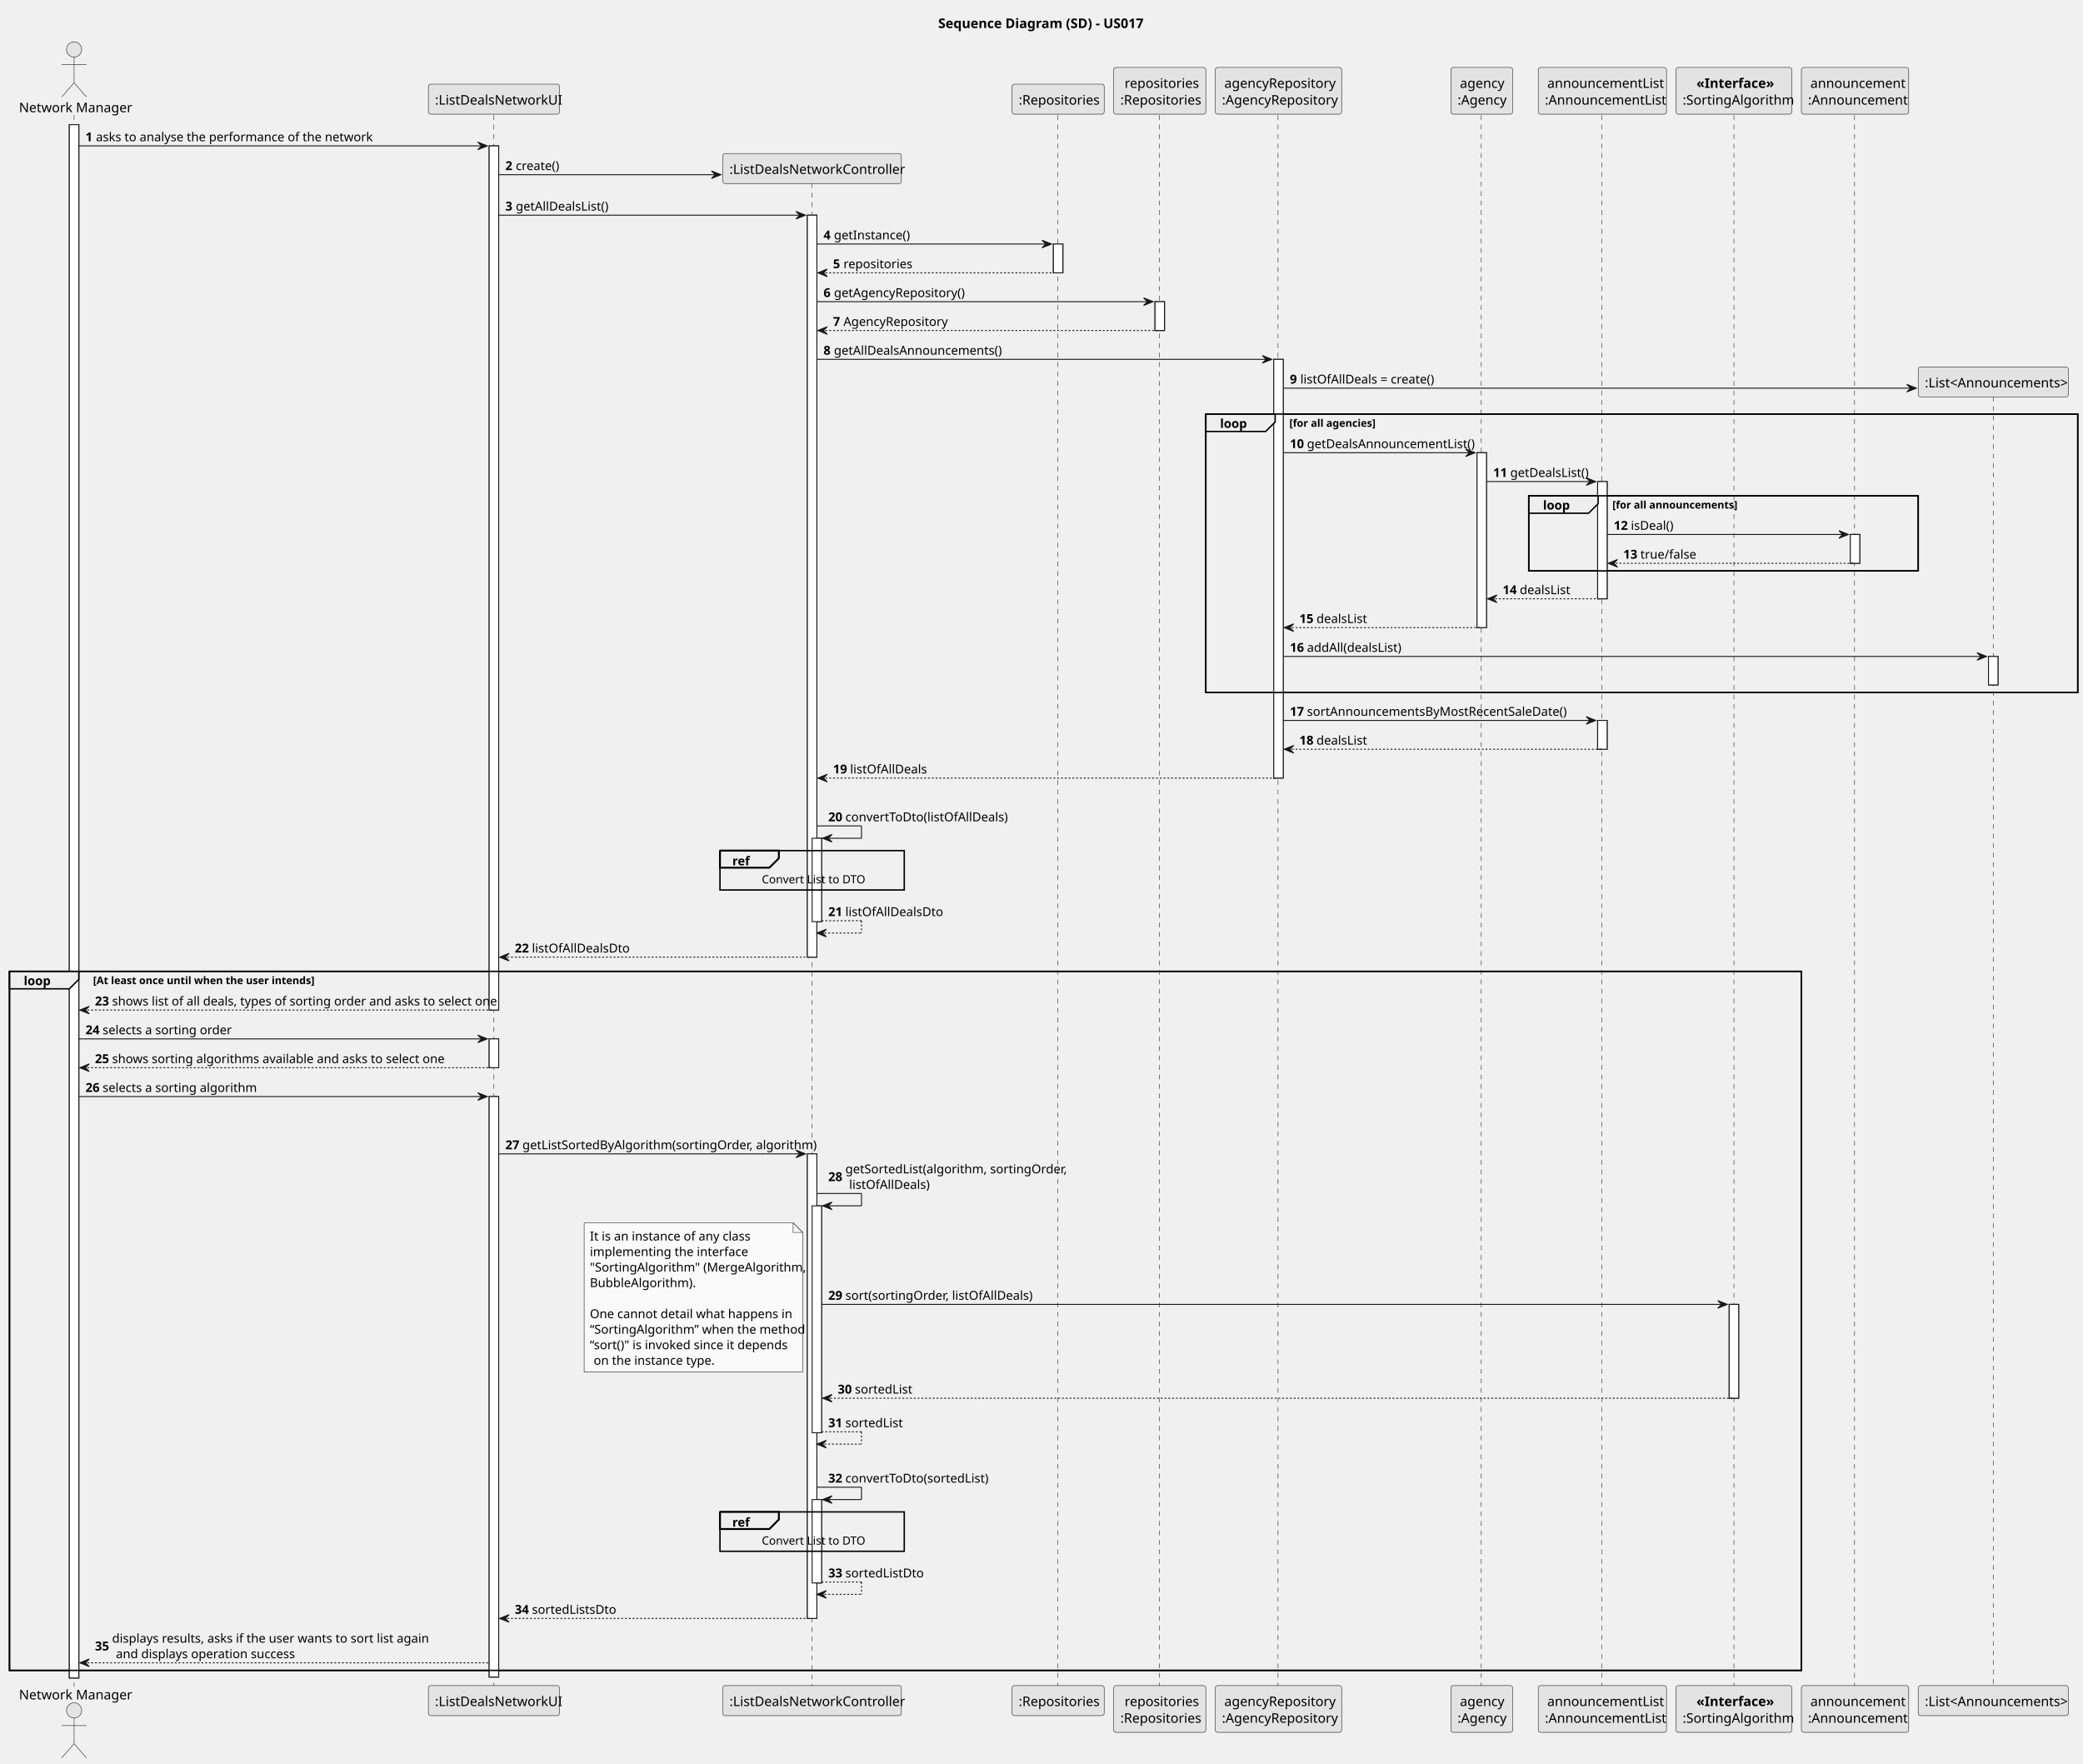
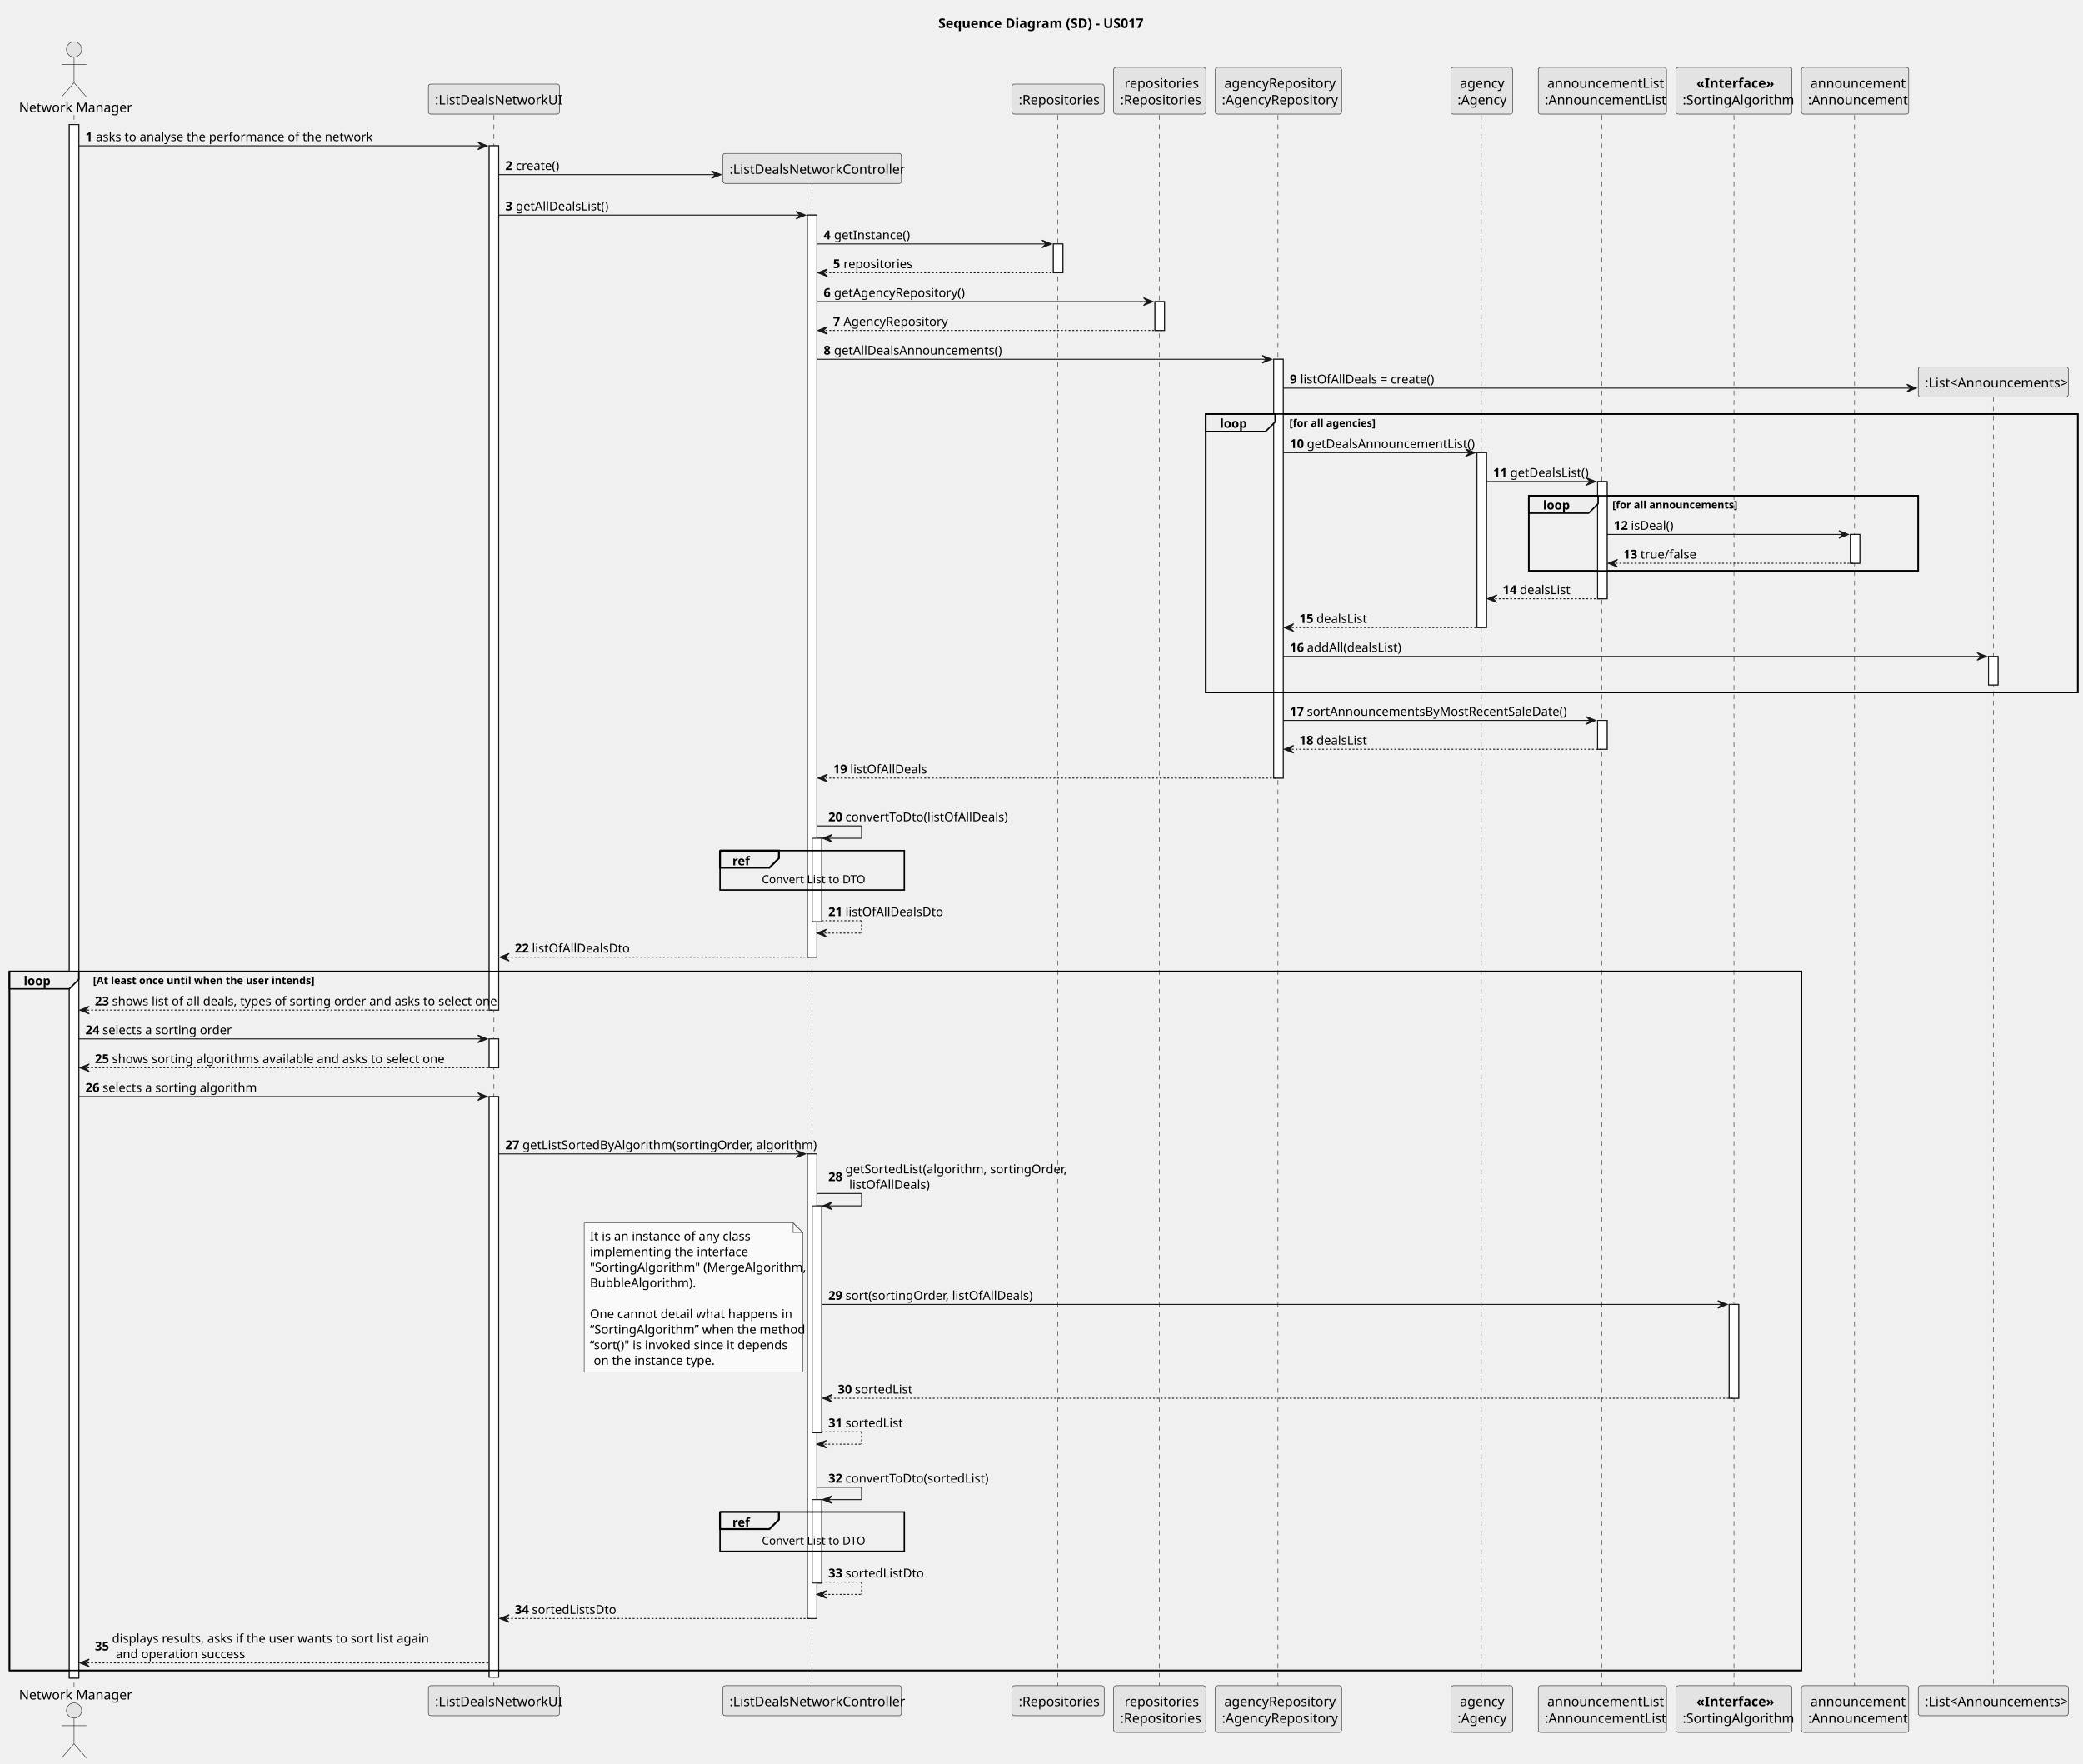
<svg xmlns="http://www.w3.org/2000/svg" contentStyleType="text/css" height="1857px" preserveAspectRatio="none" style="width:2193px;height:1857px;background:#FFFFFF;" version="1.1" viewBox="0 0 2193 1857" width="2193px" zoomAndPan="magnify">
  <defs />
  <g>
    <text fill="#000000" font-family="sans-serif" font-size="14" font-weight="bold" lengthAdjust="spacing" textLength="221" x="987.75" y="29.533">Sequence Diagram (SD) - US017</text>
    <rect fill="#FFFFFF" height="1635.281" style="stroke:#181818;stroke-width:1.0;" width="10" x="73" y="131.219" />
    <rect fill="#FFFFFF" height="909.75" style="stroke:#181818;stroke-width:1.0;" width="10" x="515" y="153.57" />
    <rect fill="#FFFFFF" height="30.352" style="stroke:#181818;stroke-width:1.0;" width="10" x="515" y="1093.672" />
    <rect fill="#FFFFFF" height="611.125" style="stroke:#181818;stroke-width:1.0;" width="10" x="515" y="1154.375" />
    <rect fill="#FFFFFF" height="781.086" style="stroke:#181818;stroke-width:1.0;" width="10" x="850" y="226.531" />
    <rect fill="#FFFFFF" height="87.797" style="stroke:#181818;stroke-width:1.0;" width="10" x="855" y="882.469" />
    <rect fill="#FFFFFF" height="489.07" style="stroke:#181818;stroke-width:1.0;" width="10" x="850" y="1214.727" />
    <rect fill="#FFFFFF" height="238.867" style="stroke:#181818;stroke-width:1.0;" width="10" x="855" y="1269.43" />
    <rect fill="#FFFFFF" height="87.797" style="stroke:#181818;stroke-width:1.0;" width="10" x="855" y="1578.648" />
    <rect fill="#FFFFFF" height="30.352" style="stroke:#181818;stroke-width:1.0;" width="10" x="1109" y="256.883" />
    <rect fill="#FFFFFF" height="30.352" style="stroke:#181818;stroke-width:1.0;" width="10" x="1216" y="317.586" />
    <rect fill="#FFFFFF" height="440.828" style="stroke:#181818;stroke-width:1.0;" width="10" x="1341" y="378.289" />
    <rect fill="#FFFFFF" height="184.109" style="stroke:#181818;stroke-width:1.0;" width="10" x="1555" y="476.602" />
    <rect fill="#FFFFFF" height="123.406" style="stroke:#181818;stroke-width:1.0;" width="10" x="1682" y="506.953" />
    <rect fill="#FFFFFF" height="30.352" style="stroke:#181818;stroke-width:1.0;" width="10" x="1682" y="758.414" />
    <rect fill="#FFFFFF" height="98.758" style="stroke:#181818;stroke-width:1.0;" width="10" x="1820.5" y="1373.188" />
    <rect fill="#FFFFFF" height="30.352" style="stroke:#181818;stroke-width:1.0;" width="10" x="1948" y="562.656" />
    <rect fill="#FFFFFF" height="30" style="stroke:#181818;stroke-width:1.0;" width="10" x="2093.5" y="691.062" />
    <rect fill="none" height="293.164" style="stroke:#000000;stroke-width:1.5;" width="918" x="1269.5" y="435.898" />
    <rect fill="none" height="79.055" style="stroke:#000000;stroke-width:1.5;" width="410" x="1609.5" y="521.953" />
    <rect fill="none" height="735.883" style="stroke:#000000;stroke-width:1.5;" width="1886.5" x="10" y="1022.617" />
    <line style="stroke:#181818;stroke-width:0.5;stroke-dasharray:5.0,5.0;" x1="78" x2="78" y1="121.219" y2="1775.5" />
    <line style="stroke:#181818;stroke-width:0.5;stroke-dasharray:5.0,5.0;" x1="520" x2="520" y1="121.219" y2="1775.5" />
    <line style="stroke:#181818;stroke-width:0.5;stroke-dasharray:5.0,5.0;" x1="855" x2="855" y1="192.875" y2="1775.5" />
    <line style="stroke:#181818;stroke-width:0.5;stroke-dasharray:5.0,5.0;" x1="1113.5" x2="1113.5" y1="121.219" y2="1775.5" />
    <line style="stroke:#181818;stroke-width:0.5;stroke-dasharray:5.0,5.0;" x1="1220.5" x2="1220.5" y1="121.219" y2="1775.5" />
    <line style="stroke:#181818;stroke-width:0.5;stroke-dasharray:5.0,5.0;" x1="1345.5" x2="1345.5" y1="121.219" y2="1775.5" />
    <line style="stroke:#181818;stroke-width:0.5;stroke-dasharray:5.0,5.0;" x1="1559.5" x2="1559.5" y1="121.219" y2="1775.5" />
    <line style="stroke:#181818;stroke-width:0.5;stroke-dasharray:5.0,5.0;" x1="1686.5" x2="1686.5" y1="121.219" y2="1775.5" />
    <line style="stroke:#181818;stroke-width:0.5;stroke-dasharray:5.0,5.0;" x1="1825.5" x2="1825.5" y1="121.219" y2="1775.5" />
    <line style="stroke:#181818;stroke-width:0.5;stroke-dasharray:5.0,5.0;" x1="1952.5" x2="1952.5" y1="121.219" y2="1775.5" />
    <line style="stroke:#181818;stroke-width:0.5;stroke-dasharray:5.0,5.0;" x1="2098.5" x2="2098.5" y1="417.594" y2="1775.5" />
    <text fill="#000000" font-family="sans-serif" font-size="14" lengthAdjust="spacing" textLength="110" x="20" y="118.143">Network Manager</text>
    <ellipse cx="78" cy="52.109" fill="#E3E3E3" rx="8" ry="8" style="stroke:#181818;stroke-width:0.5;" />
    <path d="M78,60.109 L78,87.109 M65,68.109 L91,68.109 M78,87.109 L65,102.109 M78,87.109 L91,102.109 " fill="none" style="stroke:#181818;stroke-width:0.5;" />
    <text fill="#000000" font-family="sans-serif" font-size="14" lengthAdjust="spacing" textLength="110" x="20" y="1789.033">Network Manager</text>
    <ellipse cx="78" cy="1800.609" fill="#E3E3E3" rx="8" ry="8" style="stroke:#181818;stroke-width:0.5;" />
    <path d="M78,1808.609 L78,1835.609 M65,1816.609 L91,1816.609 M78,1835.609 L65,1850.609 M78,1835.609 L91,1850.609 " fill="none" style="stroke:#181818;stroke-width:0.5;" />
    <rect fill="#E3E3E3" height="31.609" rx="2.5" ry="2.5" style="stroke:#181818;stroke-width:0.5;" width="138" x="451" y="88.609" />
    <text fill="#000000" font-family="sans-serif" font-size="14" lengthAdjust="spacing" textLength="124" x="458" y="110.143">:ListDealsNetworkUI</text>
    <rect fill="#E3E3E3" height="31.609" rx="2.5" ry="2.5" style="stroke:#181818;stroke-width:0.5;" width="138" x="451" y="1774.5" />
    <text fill="#000000" font-family="sans-serif" font-size="14" lengthAdjust="spacing" textLength="124" x="458" y="1796.033">:ListDealsNetworkUI</text>
    <rect fill="#E3E3E3" height="31.609" rx="2.5" ry="2.5" style="stroke:#181818;stroke-width:0.5;" width="188" x="761" y="1774.5" />
    <text fill="#000000" font-family="sans-serif" font-size="14" lengthAdjust="spacing" textLength="174" x="768" y="1796.033">:ListDealsNetworkController</text>
    <rect fill="#E3E3E3" height="31.609" rx="2.5" ry="2.5" style="stroke:#181818;stroke-width:0.5;" width="97" x="1065.5" y="88.609" />
    <text fill="#000000" font-family="sans-serif" font-size="14" lengthAdjust="spacing" textLength="83" x="1072.5" y="110.143">:Repositories</text>
    <rect fill="#E3E3E3" height="31.609" rx="2.5" ry="2.5" style="stroke:#181818;stroke-width:0.5;" width="97" x="1065.5" y="1774.5" />
    <text fill="#000000" font-family="sans-serif" font-size="14" lengthAdjust="spacing" textLength="83" x="1072.5" y="1796.033">:Repositories</text>
    <rect fill="#E3E3E3" height="49.219" rx="2.5" ry="2.5" style="stroke:#181818;stroke-width:0.5;" width="97" x="1172.5" y="71" />
    <text fill="#000000" font-family="sans-serif" font-size="14" lengthAdjust="spacing" textLength="74" x="1184" y="92.533">repositories</text>
    <text fill="#000000" font-family="sans-serif" font-size="14" lengthAdjust="spacing" textLength="83" x="1179.5" y="110.143">:Repositories</text>
    <rect fill="#E3E3E3" height="49.219" rx="2.5" ry="2.5" style="stroke:#181818;stroke-width:0.5;" width="97" x="1172.5" y="1774.5" />
    <text fill="#000000" font-family="sans-serif" font-size="14" lengthAdjust="spacing" textLength="74" x="1184" y="1796.033">repositories</text>
    <text fill="#000000" font-family="sans-serif" font-size="14" lengthAdjust="spacing" textLength="83" x="1179.5" y="1813.643">:Repositories</text>
    <rect fill="#E3E3E3" height="49.219" rx="2.5" ry="2.5" style="stroke:#181818;stroke-width:0.5;" width="133" x="1279.5" y="71" />
    <text fill="#000000" font-family="sans-serif" font-size="14" lengthAdjust="spacing" textLength="114" x="1289" y="92.533">agencyRepository</text>
    <text fill="#000000" font-family="sans-serif" font-size="14" lengthAdjust="spacing" textLength="119" x="1286.5" y="110.143">:AgencyRepository</text>
    <rect fill="#E3E3E3" height="49.219" rx="2.5" ry="2.5" style="stroke:#181818;stroke-width:0.5;" width="133" x="1279.5" y="1774.5" />
    <text fill="#000000" font-family="sans-serif" font-size="14" lengthAdjust="spacing" textLength="114" x="1289" y="1796.033">agencyRepository</text>
    <text fill="#000000" font-family="sans-serif" font-size="14" lengthAdjust="spacing" textLength="119" x="1286.5" y="1813.643">:AgencyRepository</text>
    <rect fill="#E3E3E3" height="49.219" rx="2.5" ry="2.5" style="stroke:#181818;stroke-width:0.5;" width="65" x="1527.5" y="71" />
    <text fill="#000000" font-family="sans-serif" font-size="14" lengthAdjust="spacing" textLength="46" x="1537" y="92.533">agency</text>
    <text fill="#000000" font-family="sans-serif" font-size="14" lengthAdjust="spacing" textLength="51" x="1534.5" y="110.143">:Agency</text>
    <rect fill="#E3E3E3" height="49.219" rx="2.5" ry="2.5" style="stroke:#181818;stroke-width:0.5;" width="65" x="1527.5" y="1774.5" />
    <text fill="#000000" font-family="sans-serif" font-size="14" lengthAdjust="spacing" textLength="46" x="1537" y="1796.033">agency</text>
    <text fill="#000000" font-family="sans-serif" font-size="14" lengthAdjust="spacing" textLength="51" x="1534.5" y="1813.643">:Agency</text>
    <rect fill="#E3E3E3" height="49.219" rx="2.5" ry="2.5" style="stroke:#181818;stroke-width:0.5;" width="135" x="1619.5" y="71" />
    <text fill="#000000" font-family="sans-serif" font-size="14" lengthAdjust="spacing" textLength="116" x="1629" y="92.533">announcementList</text>
    <text fill="#000000" font-family="sans-serif" font-size="14" lengthAdjust="spacing" textLength="121" x="1626.5" y="110.143">:AnnouncementList</text>
    <rect fill="#E3E3E3" height="49.219" rx="2.5" ry="2.5" style="stroke:#181818;stroke-width:0.5;" width="135" x="1619.5" y="1774.5" />
    <text fill="#000000" font-family="sans-serif" font-size="14" lengthAdjust="spacing" textLength="116" x="1629" y="1796.033">announcementList</text>
    <text fill="#000000" font-family="sans-serif" font-size="14" lengthAdjust="spacing" textLength="121" x="1626.5" y="1813.643">:AnnouncementList</text>
    <rect fill="#E3E3E3" height="49.219" rx="2.5" ry="2.5" style="stroke:#181818;stroke-width:0.5;" width="122" x="1764.5" y="71" />
    <text fill="#000000" font-family="sans-serif" font-size="14" font-weight="bold" lengthAdjust="spacing" textLength="79" x="1786" y="92.533">«Interface»</text>
    <text fill="#000000" font-family="sans-serif" font-size="14" lengthAdjust="spacing" textLength="108" x="1771.5" y="110.143">:SortingAlgorithm</text>
    <rect fill="#E3E3E3" height="49.219" rx="2.5" ry="2.5" style="stroke:#181818;stroke-width:0.5;" width="122" x="1764.5" y="1774.5" />
    <text fill="#000000" font-family="sans-serif" font-size="14" font-weight="bold" lengthAdjust="spacing" textLength="79" x="1786" y="1796.033">«Interface»</text>
    <text fill="#000000" font-family="sans-serif" font-size="14" lengthAdjust="spacing" textLength="108" x="1771.5" y="1813.643">:SortingAlgorithm</text>
    <rect fill="#E3E3E3" height="49.219" rx="2.5" ry="2.5" style="stroke:#181818;stroke-width:0.5;" width="113" x="1896.5" y="71" />
    <text fill="#000000" font-family="sans-serif" font-size="14" lengthAdjust="spacing" textLength="94" x="1906" y="92.533">announcement</text>
    <text fill="#000000" font-family="sans-serif" font-size="14" lengthAdjust="spacing" textLength="99" x="1903.5" y="110.143">:Announcement</text>
    <rect fill="#E3E3E3" height="49.219" rx="2.5" ry="2.5" style="stroke:#181818;stroke-width:0.5;" width="113" x="1896.5" y="1774.5" />
    <text fill="#000000" font-family="sans-serif" font-size="14" lengthAdjust="spacing" textLength="94" x="1906" y="1796.033">announcement</text>
    <text fill="#000000" font-family="sans-serif" font-size="14" lengthAdjust="spacing" textLength="99" x="1903.5" y="1813.643">:Announcement</text>
    <rect fill="#E3E3E3" height="31.609" rx="2.5" ry="2.5" style="stroke:#181818;stroke-width:0.5;" width="158" x="2019.5" y="1774.5" />
    <text fill="#000000" font-family="sans-serif" font-size="14" lengthAdjust="spacing" textLength="144" x="2026.5" y="1796.033">:List&lt;Announcements&gt;</text>
    <rect fill="#FFFFFF" height="1635.281" style="stroke:#181818;stroke-width:1.0;" width="10" x="73" y="131.219" />
    <rect fill="#FFFFFF" height="909.75" style="stroke:#181818;stroke-width:1.0;" width="10" x="515" y="153.57" />
    <rect fill="#FFFFFF" height="30.352" style="stroke:#181818;stroke-width:1.0;" width="10" x="515" y="1093.672" />
    <rect fill="#FFFFFF" height="611.125" style="stroke:#181818;stroke-width:1.0;" width="10" x="515" y="1154.375" />
    <rect fill="#FFFFFF" height="781.086" style="stroke:#181818;stroke-width:1.0;" width="10" x="850" y="226.531" />
    <rect fill="#FFFFFF" height="87.797" style="stroke:#181818;stroke-width:1.0;" width="10" x="855" y="882.469" />
    <rect fill="#FFFFFF" height="489.07" style="stroke:#181818;stroke-width:1.0;" width="10" x="850" y="1214.727" />
    <rect fill="#FFFFFF" height="238.867" style="stroke:#181818;stroke-width:1.0;" width="10" x="855" y="1269.43" />
    <rect fill="#FFFFFF" height="87.797" style="stroke:#181818;stroke-width:1.0;" width="10" x="855" y="1578.648" />
    <rect fill="#FFFFFF" height="30.352" style="stroke:#181818;stroke-width:1.0;" width="10" x="1109" y="256.883" />
    <rect fill="#FFFFFF" height="30.352" style="stroke:#181818;stroke-width:1.0;" width="10" x="1216" y="317.586" />
    <rect fill="#FFFFFF" height="440.828" style="stroke:#181818;stroke-width:1.0;" width="10" x="1341" y="378.289" />
    <rect fill="#FFFFFF" height="184.109" style="stroke:#181818;stroke-width:1.0;" width="10" x="1555" y="476.602" />
    <rect fill="#FFFFFF" height="123.406" style="stroke:#181818;stroke-width:1.0;" width="10" x="1682" y="506.953" />
    <rect fill="#FFFFFF" height="30.352" style="stroke:#181818;stroke-width:1.0;" width="10" x="1682" y="758.414" />
    <rect fill="#FFFFFF" height="98.758" style="stroke:#181818;stroke-width:1.0;" width="10" x="1820.5" y="1373.188" />
    <rect fill="#FFFFFF" height="30.352" style="stroke:#181818;stroke-width:1.0;" width="10" x="1948" y="562.656" />
    <rect fill="#FFFFFF" height="30" style="stroke:#181818;stroke-width:1.0;" width="10" x="2093.5" y="691.062" />
    <polygon fill="#181818" points="503,149.57,513,153.57,503,157.57,507,153.57" style="stroke:#181818;stroke-width:1.0;" />
    <line style="stroke:#181818;stroke-width:1.0;" x1="83" x2="509" y1="153.57" y2="153.57" />
    <text fill="#000000" font-family="sans-serif" font-size="13" font-weight="bold" lengthAdjust="spacing" textLength="7" x="90" y="148.714">1</text>
    <text fill="#000000" font-family="sans-serif" font-size="13" lengthAdjust="spacing" textLength="274" x="101" y="148.714">asks to analyse the performance of the network</text>
    <polygon fill="#181818" points="749,179.922,759,183.922,749,187.922,753,183.922" style="stroke:#181818;stroke-width:1.0;" />
    <line style="stroke:#181818;stroke-width:1.0;" x1="525" x2="755" y1="183.922" y2="183.922" />
    <text fill="#000000" font-family="sans-serif" font-size="13" font-weight="bold" lengthAdjust="spacing" textLength="7" x="532" y="179.065">2</text>
    <text fill="#000000" font-family="sans-serif" font-size="13" lengthAdjust="spacing" textLength="44" x="543" y="179.065">create()</text>
    <rect fill="#E3E3E3" height="31.609" rx="2.5" ry="2.5" style="stroke:#181818;stroke-width:0.5;" width="188" x="761" y="161.57" />
    <text fill="#000000" font-family="sans-serif" font-size="14" lengthAdjust="spacing" textLength="174" x="768" y="183.103">:ListDealsNetworkController</text>
    <polygon fill="#181818" points="838,222.531,848,226.531,838,230.531,842,226.531" style="stroke:#181818;stroke-width:1.0;" />
    <line style="stroke:#181818;stroke-width:1.0;" x1="525" x2="844" y1="226.531" y2="226.531" />
    <text fill="#000000" font-family="sans-serif" font-size="13" font-weight="bold" lengthAdjust="spacing" textLength="7" x="532" y="221.675">3</text>
    <text fill="#000000" font-family="sans-serif" font-size="13" lengthAdjust="spacing" textLength="95" x="543" y="221.675">getAllDealsList()</text>
    <polygon fill="#181818" points="1097,252.883,1107,256.883,1097,260.883,1101,256.883" style="stroke:#181818;stroke-width:1.0;" />
    <line style="stroke:#181818;stroke-width:1.0;" x1="860" x2="1103" y1="256.883" y2="256.883" />
    <text fill="#000000" font-family="sans-serif" font-size="13" font-weight="bold" lengthAdjust="spacing" textLength="7" x="867" y="252.026">4</text>
    <text fill="#000000" font-family="sans-serif" font-size="13" lengthAdjust="spacing" textLength="75" x="878" y="252.026">getInstance()</text>
    <polygon fill="#181818" points="871,283.234,861,287.234,871,291.234,867,287.234" style="stroke:#181818;stroke-width:1.0;" />
    <line style="stroke:#181818;stroke-width:1.0;stroke-dasharray:2.0,2.0;" x1="865" x2="1113" y1="287.234" y2="287.234" />
    <text fill="#000000" font-family="sans-serif" font-size="13" font-weight="bold" lengthAdjust="spacing" textLength="7" x="877" y="282.378">5</text>
    <text fill="#000000" font-family="sans-serif" font-size="13" lengthAdjust="spacing" textLength="67" x="888" y="282.378">repositories</text>
    <polygon fill="#181818" points="1204,313.586,1214,317.586,1204,321.586,1208,317.586" style="stroke:#181818;stroke-width:1.0;" />
    <line style="stroke:#181818;stroke-width:1.0;" x1="860" x2="1210" y1="317.586" y2="317.586" />
    <text fill="#000000" font-family="sans-serif" font-size="13" font-weight="bold" lengthAdjust="spacing" textLength="7" x="867" y="312.729">6</text>
    <text fill="#000000" font-family="sans-serif" font-size="13" lengthAdjust="spacing" textLength="132" x="878" y="312.729">getAgencyRepository()</text>
    <polygon fill="#181818" points="871,343.938,861,347.938,871,351.938,867,347.938" style="stroke:#181818;stroke-width:1.0;" />
    <line style="stroke:#181818;stroke-width:1.0;stroke-dasharray:2.0,2.0;" x1="865" x2="1220" y1="347.938" y2="347.938" />
    <text fill="#000000" font-family="sans-serif" font-size="13" font-weight="bold" lengthAdjust="spacing" textLength="7" x="877" y="343.081">7</text>
    <text fill="#000000" font-family="sans-serif" font-size="13" lengthAdjust="spacing" textLength="106" x="888" y="343.081">AgencyRepository</text>
    <polygon fill="#181818" points="1329,374.289,1339,378.289,1329,382.289,1333,378.289" style="stroke:#181818;stroke-width:1.0;" />
    <line style="stroke:#181818;stroke-width:1.0;" x1="860" x2="1335" y1="378.289" y2="378.289" />
    <text fill="#000000" font-family="sans-serif" font-size="13" font-weight="bold" lengthAdjust="spacing" textLength="7" x="867" y="373.433">8</text>
    <text fill="#000000" font-family="sans-serif" font-size="13" lengthAdjust="spacing" textLength="168" x="878" y="373.433">getAllDealsAnnouncements()</text>
    <polygon fill="#181818" points="2007.5,404.641,2017.5,408.641,2007.5,412.641,2011.5,408.641" style="stroke:#181818;stroke-width:1.0;" />
    <line style="stroke:#181818;stroke-width:1.0;" x1="1351" x2="2013.5" y1="408.641" y2="408.641" />
    <text fill="#000000" font-family="sans-serif" font-size="13" font-weight="bold" lengthAdjust="spacing" textLength="7" x="1358" y="403.784">9</text>
    <text fill="#000000" font-family="sans-serif" font-size="13" lengthAdjust="spacing" textLength="138" x="1369" y="403.784">listOfAllDeals = create()</text>
    <rect fill="#E3E3E3" height="31.609" rx="2.5" ry="2.5" style="stroke:#181818;stroke-width:0.5;" width="158" x="2019.5" y="386.289" />
    <text fill="#000000" font-family="sans-serif" font-size="14" lengthAdjust="spacing" textLength="144" x="2026.5" y="407.822">:List&lt;Announcements&gt;</text>
    <path d="M1269.5,435.898 L1342.5,435.898 L1342.5,444.25 L1332.5,454.25 L1269.5,454.25 L1269.5,435.898 " fill="#EEEEEE" style="stroke:#000000;stroke-width:1.5;" />
    <rect fill="none" height="293.164" style="stroke:#000000;stroke-width:1.5;" width="918" x="1269.5" y="435.898" />
    <text fill="#000000" font-family="sans-serif" font-size="13" font-weight="bold" lengthAdjust="spacing" textLength="28" x="1284.5" y="450.394">loop</text>
    <text fill="#000000" font-family="sans-serif" font-size="11" font-weight="bold" lengthAdjust="spacing" textLength="92" x="1357.5" y="449.317">[for all agencies]</text>
    <polygon fill="#181818" points="1543,472.602,1553,476.602,1543,480.602,1547,476.602" style="stroke:#181818;stroke-width:1.0;" />
    <line style="stroke:#181818;stroke-width:1.0;" x1="1351" x2="1549" y1="476.602" y2="476.602" />
    <text fill="#000000" font-family="sans-serif" font-size="13" font-weight="bold" lengthAdjust="spacing" textLength="14" x="1358" y="471.745">10</text>
    <text fill="#000000" font-family="sans-serif" font-size="13" lengthAdjust="spacing" textLength="167" x="1376" y="471.745">getDealsAnnouncementList()</text>
    <polygon fill="#181818" points="1670,502.953,1680,506.953,1670,510.953,1674,506.953" style="stroke:#181818;stroke-width:1.0;" />
    <line style="stroke:#181818;stroke-width:1.0;" x1="1565" x2="1676" y1="506.953" y2="506.953" />
    <text fill="#000000" font-family="sans-serif" font-size="13" font-weight="bold" lengthAdjust="spacing" textLength="14" x="1572" y="502.097">11</text>
    <text fill="#000000" font-family="sans-serif" font-size="13" lengthAdjust="spacing" textLength="80" x="1590" y="502.097">getDealsList()</text>
    <path d="M1609.5,521.953 L1682.5,521.953 L1682.5,530.305 L1672.5,540.305 L1609.5,540.305 L1609.5,521.953 " fill="#EEEEEE" style="stroke:#000000;stroke-width:1.5;" />
    <rect fill="none" height="79.055" style="stroke:#000000;stroke-width:1.5;" width="410" x="1609.5" y="521.953" />
    <text fill="#000000" font-family="sans-serif" font-size="13" font-weight="bold" lengthAdjust="spacing" textLength="28" x="1624.5" y="536.448">loop</text>
    <text fill="#000000" font-family="sans-serif" font-size="11" font-weight="bold" lengthAdjust="spacing" textLength="132" x="1697.5" y="535.372">[for all announcements]</text>
    <polygon fill="#181818" points="1936,558.656,1946,562.656,1936,566.656,1940,562.656" style="stroke:#181818;stroke-width:1.0;" />
    <line style="stroke:#181818;stroke-width:1.0;" x1="1692" x2="1942" y1="562.656" y2="562.656" />
    <text fill="#000000" font-family="sans-serif" font-size="13" font-weight="bold" lengthAdjust="spacing" textLength="14" x="1699" y="557.8">12</text>
    <text fill="#000000" font-family="sans-serif" font-size="13" lengthAdjust="spacing" textLength="44" x="1717" y="557.8">isDeal()</text>
    <polygon fill="#181818" points="1703,589.008,1693,593.008,1703,597.008,1699,593.008" style="stroke:#181818;stroke-width:1.0;" />
    <line style="stroke:#181818;stroke-width:1.0;stroke-dasharray:2.0,2.0;" x1="1697" x2="1952" y1="593.008" y2="593.008" />
    <text fill="#000000" font-family="sans-serif" font-size="13" font-weight="bold" lengthAdjust="spacing" textLength="14" x="1709" y="588.151">13</text>
    <text fill="#000000" font-family="sans-serif" font-size="13" lengthAdjust="spacing" textLength="53" x="1727" y="588.151">true/false</text>
    <polygon fill="#181818" points="1576,626.359,1566,630.359,1576,634.359,1572,630.359" style="stroke:#181818;stroke-width:1.0;" />
    <line style="stroke:#181818;stroke-width:1.0;stroke-dasharray:2.0,2.0;" x1="1570" x2="1686" y1="630.359" y2="630.359" />
    <text fill="#000000" font-family="sans-serif" font-size="13" font-weight="bold" lengthAdjust="spacing" textLength="14" x="1582" y="625.503">14</text>
    <text fill="#000000" font-family="sans-serif" font-size="13" lengthAdjust="spacing" textLength="52" x="1600" y="625.503">dealsList</text>
    <polygon fill="#181818" points="1362,656.711,1352,660.711,1362,664.711,1358,660.711" style="stroke:#181818;stroke-width:1.0;" />
    <line style="stroke:#181818;stroke-width:1.0;stroke-dasharray:2.0,2.0;" x1="1356" x2="1559" y1="660.711" y2="660.711" />
    <text fill="#000000" font-family="sans-serif" font-size="13" font-weight="bold" lengthAdjust="spacing" textLength="14" x="1368" y="655.855">15</text>
    <text fill="#000000" font-family="sans-serif" font-size="13" lengthAdjust="spacing" textLength="52" x="1386" y="655.855">dealsList</text>
    <polygon fill="#181818" points="2081.5,687.062,2091.5,691.062,2081.5,695.062,2085.5,691.062" style="stroke:#181818;stroke-width:1.0;" />
    <line style="stroke:#181818;stroke-width:1.0;" x1="1351" x2="2087.5" y1="691.062" y2="691.062" />
    <text fill="#000000" font-family="sans-serif" font-size="13" font-weight="bold" lengthAdjust="spacing" textLength="14" x="1358" y="686.206">16</text>
    <text fill="#000000" font-family="sans-serif" font-size="13" lengthAdjust="spacing" textLength="96" x="1376" y="686.206">addAll(dealsList)</text>
    <polygon fill="#181818" points="1670,754.414,1680,758.414,1670,762.414,1674,758.414" style="stroke:#181818;stroke-width:1.0;" />
    <line style="stroke:#181818;stroke-width:1.0;" x1="1351" x2="1676" y1="758.414" y2="758.414" />
    <text fill="#000000" font-family="sans-serif" font-size="13" font-weight="bold" lengthAdjust="spacing" textLength="14" x="1358" y="753.558">17</text>
    <text fill="#000000" font-family="sans-serif" font-size="13" lengthAdjust="spacing" textLength="263" x="1376" y="753.558">sortAnnouncementsByMostRecentSaleDate()</text>
    <polygon fill="#181818" points="1362,784.766,1352,788.766,1362,792.766,1358,788.766" style="stroke:#181818;stroke-width:1.0;" />
    <line style="stroke:#181818;stroke-width:1.0;stroke-dasharray:2.0,2.0;" x1="1356" x2="1686" y1="788.766" y2="788.766" />
    <text fill="#000000" font-family="sans-serif" font-size="13" font-weight="bold" lengthAdjust="spacing" textLength="14" x="1368" y="783.909">18</text>
    <text fill="#000000" font-family="sans-serif" font-size="13" lengthAdjust="spacing" textLength="52" x="1386" y="783.909">dealsList</text>
    <polygon fill="#181818" points="871,815.117,861,819.117,871,823.117,867,819.117" style="stroke:#181818;stroke-width:1.0;" />
    <line style="stroke:#181818;stroke-width:1.0;stroke-dasharray:2.0,2.0;" x1="865" x2="1345" y1="819.117" y2="819.117" />
    <text fill="#000000" font-family="sans-serif" font-size="13" font-weight="bold" lengthAdjust="spacing" textLength="14" x="877" y="814.261">19</text>
    <text fill="#000000" font-family="sans-serif" font-size="13" lengthAdjust="spacing" textLength="78" x="895" y="814.261">listOfAllDeals</text>
    <line style="stroke:#181818;stroke-width:1.0;" x1="860" x2="907" y1="869.469" y2="869.469" />
    <line style="stroke:#181818;stroke-width:1.0;" x1="907" x2="907" y1="869.469" y2="882.469" />
    <line style="stroke:#181818;stroke-width:1.0;" x1="866" x2="907" y1="882.469" y2="882.469" />
    <polygon fill="#181818" points="876,878.469,866,882.469,876,886.469,872,882.469" style="stroke:#181818;stroke-width:1.0;" />
    <text fill="#000000" font-family="sans-serif" font-size="13" font-weight="bold" lengthAdjust="spacing" textLength="14" x="872" y="864.612">20</text>
    <text fill="#000000" font-family="sans-serif" font-size="13" lengthAdjust="spacing" textLength="161" x="890" y="864.612">convertToDto(listOfAllDeals)</text>
    <rect fill="none" height="41.445" style="stroke:#000000;stroke-width:1.5;" width="194" x="758" y="895.469" />
    <path d="M758,895.469 L820,895.469 L820,903.469 L810,913.469 L758,913.469 L758,895.469 " fill="#EEEEEE" style="stroke:#000000;stroke-width:2.0;" />
    <text fill="#000000" font-family="sans-serif" font-size="13" font-weight="bold" lengthAdjust="spacing" textLength="17" x="771" y="910.964">ref</text>
    <text fill="#000000" font-family="sans-serif" font-size="12" lengthAdjust="spacing" textLength="106" x="802" y="929.926">Convert List to DTO</text>
    <line style="stroke:#181818;stroke-width:1.0;stroke-dasharray:2.0,2.0;" x1="865" x2="907" y1="969.266" y2="969.266" />
    <line style="stroke:#181818;stroke-width:1.0;stroke-dasharray:2.0,2.0;" x1="907" x2="907" y1="969.266" y2="982.266" />
    <line style="stroke:#181818;stroke-width:1.0;stroke-dasharray:2.0,2.0;" x1="860" x2="907" y1="982.266" y2="982.266" />
    <polygon fill="#181818" points="870,978.266,860,982.266,870,986.266,866,982.266" style="stroke:#181818;stroke-width:1.0;" />
    <text fill="#000000" font-family="sans-serif" font-size="13" font-weight="bold" lengthAdjust="spacing" textLength="14" x="872" y="964.409">21</text>
    <text fill="#000000" font-family="sans-serif" font-size="13" lengthAdjust="spacing" textLength="98" x="890" y="964.409">listOfAllDealsDto</text>
    <polygon fill="#181818" points="536,1003.617,526,1007.617,536,1011.617,532,1007.617" style="stroke:#181818;stroke-width:1.0;" />
    <line style="stroke:#181818;stroke-width:1.0;stroke-dasharray:2.0,2.0;" x1="530" x2="854" y1="1007.617" y2="1007.617" />
    <text fill="#000000" font-family="sans-serif" font-size="13" font-weight="bold" lengthAdjust="spacing" textLength="14" x="542" y="1002.761">22</text>
    <text fill="#000000" font-family="sans-serif" font-size="13" lengthAdjust="spacing" textLength="98" x="560" y="1002.761">listOfAllDealsDto</text>
    <path d="M10,1022.617 L83,1022.617 L83,1030.969 L73,1040.969 L10,1040.969 L10,1022.617 " fill="#EEEEEE" style="stroke:#000000;stroke-width:1.5;" />
    <rect fill="none" height="735.883" style="stroke:#000000;stroke-width:1.5;" width="1886.5" x="10" y="1022.617" />
    <text fill="#000000" font-family="sans-serif" font-size="13" font-weight="bold" lengthAdjust="spacing" textLength="28" x="25" y="1037.112">loop</text>
    <text fill="#000000" font-family="sans-serif" font-size="11" font-weight="bold" lengthAdjust="spacing" textLength="236" x="98" y="1036.036">[At least once until when the user intends]</text>
    <polygon fill="#181818" points="94,1059.32,84,1063.32,94,1067.32,90,1063.32" style="stroke:#181818;stroke-width:1.0;" />
    <line style="stroke:#181818;stroke-width:1.0;stroke-dasharray:2.0,2.0;" x1="88" x2="519" y1="1063.32" y2="1063.32" />
    <text fill="#000000" font-family="sans-serif" font-size="13" font-weight="bold" lengthAdjust="spacing" textLength="14" x="100" y="1058.464">23</text>
    <text fill="#000000" font-family="sans-serif" font-size="13" lengthAdjust="spacing" textLength="390" x="118" y="1058.464">shows list of all deals, types of sorting order and asks to select one</text>
    <polygon fill="#181818" points="503,1089.672,513,1093.672,503,1097.672,507,1093.672" style="stroke:#181818;stroke-width:1.0;" />
    <line style="stroke:#181818;stroke-width:1.0;" x1="83" x2="509" y1="1093.672" y2="1093.672" />
    <text fill="#000000" font-family="sans-serif" font-size="13" font-weight="bold" lengthAdjust="spacing" textLength="14" x="90" y="1088.815">24</text>
    <text fill="#000000" font-family="sans-serif" font-size="13" lengthAdjust="spacing" textLength="129" x="108" y="1088.815">selects a sorting order</text>
    <polygon fill="#181818" points="94,1120.023,84,1124.023,94,1128.023,90,1124.023" style="stroke:#181818;stroke-width:1.0;" />
    <line style="stroke:#181818;stroke-width:1.0;stroke-dasharray:2.0,2.0;" x1="88" x2="519" y1="1124.023" y2="1124.023" />
    <text fill="#000000" font-family="sans-serif" font-size="13" font-weight="bold" lengthAdjust="spacing" textLength="14" x="100" y="1119.167">25</text>
    <text fill="#000000" font-family="sans-serif" font-size="13" lengthAdjust="spacing" textLength="333" x="118" y="1119.167">shows sorting algorithms available and asks to select one</text>
    <polygon fill="#181818" points="503,1150.375,513,1154.375,503,1158.375,507,1154.375" style="stroke:#181818;stroke-width:1.0;" />
    <line style="stroke:#181818;stroke-width:1.0;" x1="83" x2="509" y1="1154.375" y2="1154.375" />
    <text fill="#000000" font-family="sans-serif" font-size="13" font-weight="bold" lengthAdjust="spacing" textLength="14" x="90" y="1149.519">26</text>
    <text fill="#000000" font-family="sans-serif" font-size="13" lengthAdjust="spacing" textLength="153" x="108" y="1149.519">selects a sorting algorithm</text>
    <polygon fill="#181818" points="838,1210.727,848,1214.727,838,1218.727,842,1214.727" style="stroke:#181818;stroke-width:1.0;" />
    <line style="stroke:#181818;stroke-width:1.0;" x1="525" x2="844" y1="1214.727" y2="1214.727" />
    <text fill="#000000" font-family="sans-serif" font-size="13" font-weight="bold" lengthAdjust="spacing" textLength="14" x="532" y="1209.87">27</text>
    <text fill="#000000" font-family="sans-serif" font-size="13" lengthAdjust="spacing" textLength="288" x="550" y="1209.87">getListSortedByAlgorithm(sortingOrder, algorithm)</text>
    <line style="stroke:#181818;stroke-width:1.0;" x1="860" x2="907" y1="1256.43" y2="1256.43" />
    <line style="stroke:#181818;stroke-width:1.0;" x1="907" x2="907" y1="1256.43" y2="1269.43" />
    <line style="stroke:#181818;stroke-width:1.0;" x1="866" x2="907" y1="1269.43" y2="1269.43" />
    <polygon fill="#181818" points="876,1265.43,866,1269.43,876,1273.43,872,1269.43" style="stroke:#181818;stroke-width:1.0;" />
    <text fill="#000000" font-family="sans-serif" font-size="13" font-weight="bold" lengthAdjust="spacing" textLength="14" x="872" y="1243.398">28</text>
    <text fill="#000000" font-family="sans-serif" font-size="13" lengthAdjust="spacing" textLength="217" x="890" y="1235.222">getSortedList(algorithm, sortingOrder,</text>
    <text fill="#000000" font-family="sans-serif" font-size="13" lengthAdjust="spacing" textLength="82" x="894" y="1251.573">listOfAllDeals)</text>
    <polygon fill="#181818" points="1808.5,1369.188,1818.5,1373.188,1808.5,1377.188,1812.5,1373.188" style="stroke:#181818;stroke-width:1.0;" />
    <line style="stroke:#181818;stroke-width:1.0;" x1="865" x2="1814.5" y1="1373.188" y2="1373.188" />
    <text fill="#000000" font-family="sans-serif" font-size="13" font-weight="bold" lengthAdjust="spacing" textLength="14" x="872" y="1368.331">29</text>
    <text fill="#000000" font-family="sans-serif" font-size="13" lengthAdjust="spacing" textLength="187" x="890" y="1368.331">sort(sortingOrder, listOfAllDeals)</text>
    <path d="M615,1287.43 L615,1444.43 L845,1444.43 L845,1297.43 L835,1287.43 L615,1287.43 " fill="#FAFAFA" style="stroke:#181818;stroke-width:0.5;" />
    <path d="M835,1287.43 L835,1297.43 L845,1297.43 L835,1287.43 " fill="#FAFAFA" style="stroke:#181818;stroke-width:0.5;" />
    <text fill="#000000" font-family="sans-serif" font-size="13" lengthAdjust="spacing" textLength="166" x="621" y="1305.925">It is an instance of any class</text>
    <text fill="#000000" font-family="sans-serif" font-size="13" lengthAdjust="spacing" textLength="152" x="621" y="1322.276">implementing the interface</text>
    <text fill="#000000" font-family="sans-serif" font-size="13" lengthAdjust="spacing" textLength="209" x="621" y="1338.628">"SortingAlgorithm" (MergeAlgorithm,</text>
    <text fill="#000000" font-family="sans-serif" font-size="13" lengthAdjust="spacing" textLength="103" x="621" y="1354.979">BubbleAlgorithm).</text>
    <text fill="#000000" font-family="sans-serif" font-size="13" lengthAdjust="spacing" textLength="4" x="621" y="1371.331"> </text>
    <text fill="#000000" font-family="sans-serif" font-size="13" lengthAdjust="spacing" textLength="200" x="621" y="1387.683">One cannot detail what happens in</text>
    <text fill="#000000" font-family="sans-serif" font-size="13" lengthAdjust="spacing" textLength="207" x="621" y="1404.034">“SortingAlgorithm” when the method</text>
    <text fill="#000000" font-family="sans-serif" font-size="13" lengthAdjust="spacing" textLength="199" x="621" y="1420.386">“sort()" is invoked since it depends</text>
    <text fill="#000000" font-family="sans-serif" font-size="13" lengthAdjust="spacing" textLength="122" x="625" y="1436.737">on the instance type.</text>
    <polygon fill="#181818" points="876,1467.945,866,1471.945,876,1475.945,872,1471.945" style="stroke:#181818;stroke-width:1.0;" />
    <line style="stroke:#181818;stroke-width:1.0;stroke-dasharray:2.0,2.0;" x1="870" x2="1824.5" y1="1471.945" y2="1471.945" />
    <text fill="#000000" font-family="sans-serif" font-size="13" font-weight="bold" lengthAdjust="spacing" textLength="14" x="882" y="1467.089">30</text>
    <text fill="#000000" font-family="sans-serif" font-size="13" lengthAdjust="spacing" textLength="57" x="900" y="1467.089">sortedList</text>
    <line style="stroke:#181818;stroke-width:1.0;stroke-dasharray:2.0,2.0;" x1="865" x2="907" y1="1507.297" y2="1507.297" />
    <line style="stroke:#181818;stroke-width:1.0;stroke-dasharray:2.0,2.0;" x1="907" x2="907" y1="1507.297" y2="1520.297" />
    <line style="stroke:#181818;stroke-width:1.0;stroke-dasharray:2.0,2.0;" x1="860" x2="907" y1="1520.297" y2="1520.297" />
    <polygon fill="#181818" points="870,1516.297,860,1520.297,870,1524.297,866,1520.297" style="stroke:#181818;stroke-width:1.0;" />
    <text fill="#000000" font-family="sans-serif" font-size="13" font-weight="bold" lengthAdjust="spacing" textLength="14" x="872" y="1502.44">31</text>
    <text fill="#000000" font-family="sans-serif" font-size="13" lengthAdjust="spacing" textLength="57" x="890" y="1502.44">sortedList</text>
    <line style="stroke:#181818;stroke-width:1.0;" x1="860" x2="907" y1="1565.648" y2="1565.648" />
    <line style="stroke:#181818;stroke-width:1.0;" x1="907" x2="907" y1="1565.648" y2="1578.648" />
    <line style="stroke:#181818;stroke-width:1.0;" x1="866" x2="907" y1="1578.648" y2="1578.648" />
    <polygon fill="#181818" points="876,1574.648,866,1578.648,876,1582.648,872,1578.648" style="stroke:#181818;stroke-width:1.0;" />
    <text fill="#000000" font-family="sans-serif" font-size="13" font-weight="bold" lengthAdjust="spacing" textLength="14" x="872" y="1560.792">32</text>
    <text fill="#000000" font-family="sans-serif" font-size="13" lengthAdjust="spacing" textLength="140" x="890" y="1560.792">convertToDto(sortedList)</text>
    <rect fill="none" height="41.445" style="stroke:#000000;stroke-width:1.5;" width="194" x="758" y="1591.648" />
    <path d="M758,1591.648 L820,1591.648 L820,1599.648 L810,1609.648 L758,1609.648 L758,1591.648 " fill="#EEEEEE" style="stroke:#000000;stroke-width:2.0;" />
    <text fill="#000000" font-family="sans-serif" font-size="13" font-weight="bold" lengthAdjust="spacing" textLength="17" x="771" y="1607.144">ref</text>
    <text fill="#000000" font-family="sans-serif" font-size="12" lengthAdjust="spacing" textLength="106" x="802" y="1626.105">Convert List to DTO</text>
    <line style="stroke:#181818;stroke-width:1.0;stroke-dasharray:2.0,2.0;" x1="865" x2="907" y1="1665.445" y2="1665.445" />
    <line style="stroke:#181818;stroke-width:1.0;stroke-dasharray:2.0,2.0;" x1="907" x2="907" y1="1665.445" y2="1678.445" />
    <line style="stroke:#181818;stroke-width:1.0;stroke-dasharray:2.0,2.0;" x1="860" x2="907" y1="1678.445" y2="1678.445" />
    <polygon fill="#181818" points="870,1674.445,860,1678.445,870,1682.445,866,1678.445" style="stroke:#181818;stroke-width:1.0;" />
    <text fill="#000000" font-family="sans-serif" font-size="13" font-weight="bold" lengthAdjust="spacing" textLength="14" x="872" y="1660.589">33</text>
    <text fill="#000000" font-family="sans-serif" font-size="13" lengthAdjust="spacing" textLength="77" x="890" y="1660.589">sortedListDto</text>
    <polygon fill="#181818" points="536,1699.797,526,1703.797,536,1707.797,532,1703.797" style="stroke:#181818;stroke-width:1.0;" />
    <line style="stroke:#181818;stroke-width:1.0;stroke-dasharray:2.0,2.0;" x1="530" x2="854" y1="1703.797" y2="1703.797" />
    <text fill="#000000" font-family="sans-serif" font-size="13" font-weight="bold" lengthAdjust="spacing" textLength="14" x="542" y="1698.94">34</text>
    <text fill="#000000" font-family="sans-serif" font-size="13" lengthAdjust="spacing" textLength="84" x="560" y="1698.94">sortedListsDto</text>
    <polygon fill="#181818" points="94,1746.5,84,1750.5,94,1754.5,90,1750.5" style="stroke:#181818;stroke-width:1.0;" />
    <line style="stroke:#181818;stroke-width:1.0;stroke-dasharray:2.0,2.0;" x1="88" x2="514" y1="1750.5" y2="1750.5" />
    <text fill="#000000" font-family="sans-serif" font-size="13" font-weight="bold" lengthAdjust="spacing" textLength="14" x="100" y="1737.468">35</text>
    <text fill="#000000" font-family="sans-serif" font-size="13" lengthAdjust="spacing" textLength="323" x="118" y="1729.292">displays results, asks if the user wants to sort list again</text>
-     <text fill="#000000" font-family="sans-serif" font-size="13" lengthAdjust="spacing" textLength="183" x="122" y="1745.644">and displays operation success</text>
+     <text fill="#000000" font-family="sans-serif" font-size="13" lengthAdjust="spacing" textLength="131" x="122" y="1745.644">and operation success</text>
  </g>
</svg>
